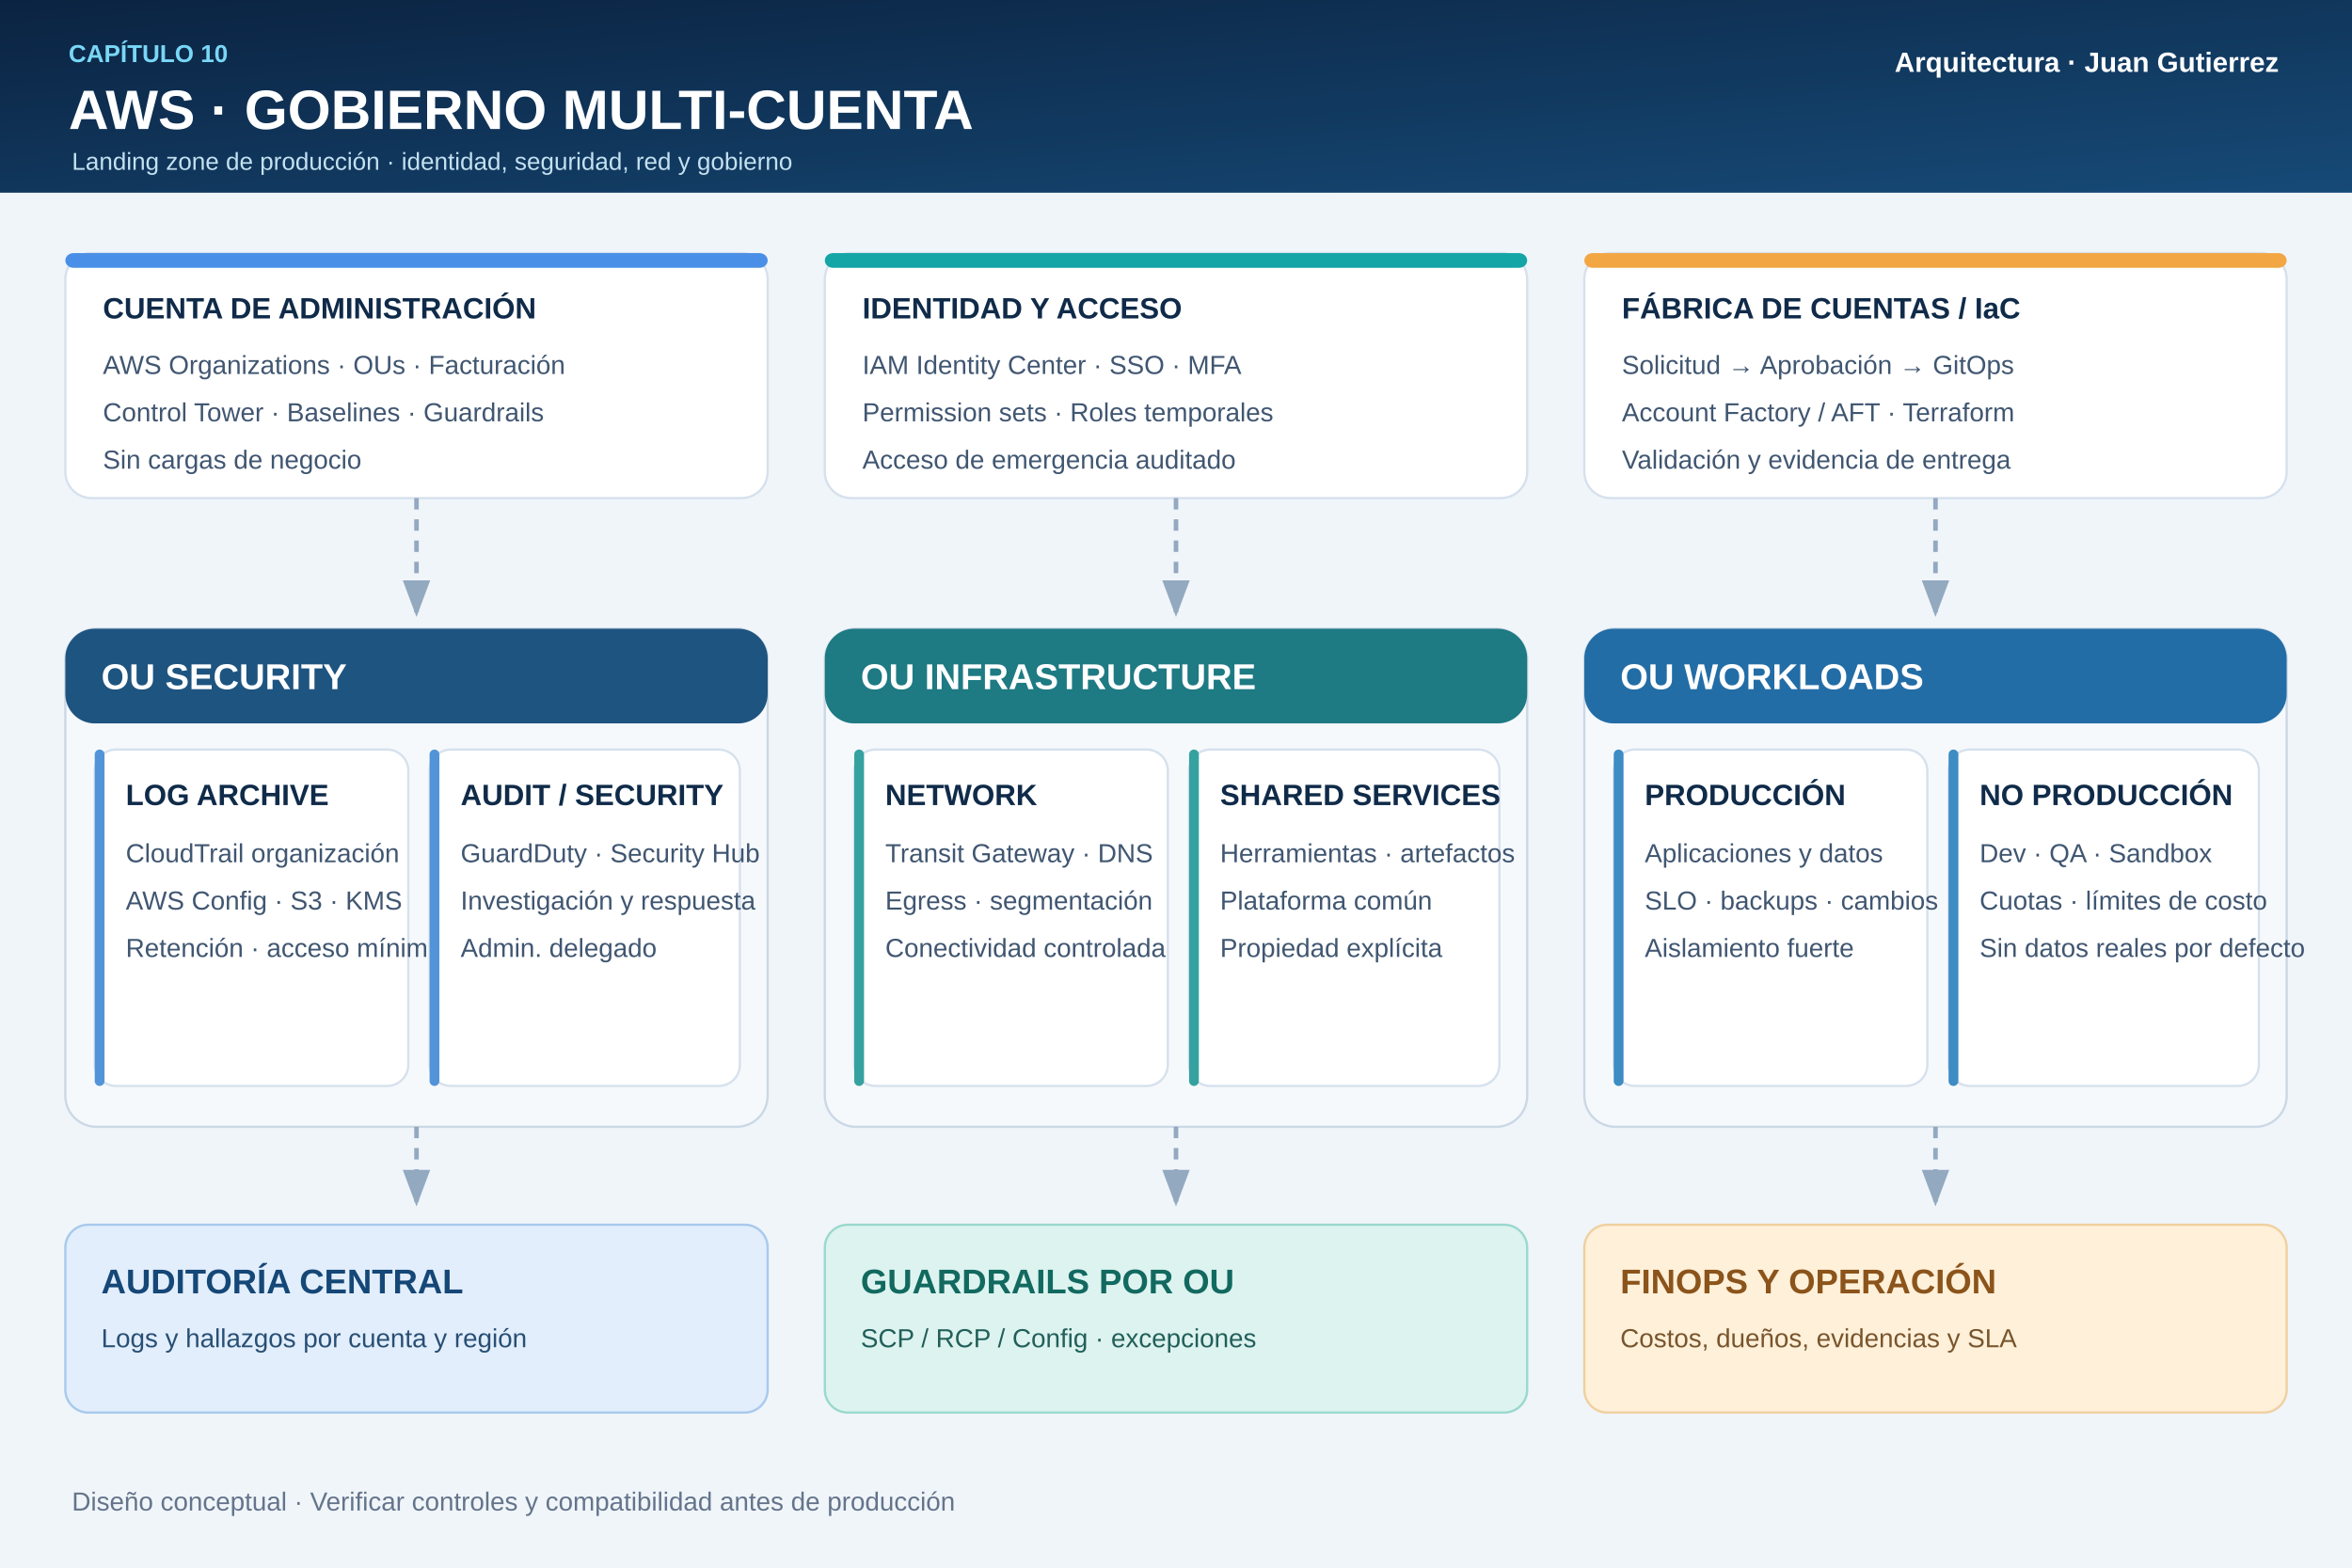
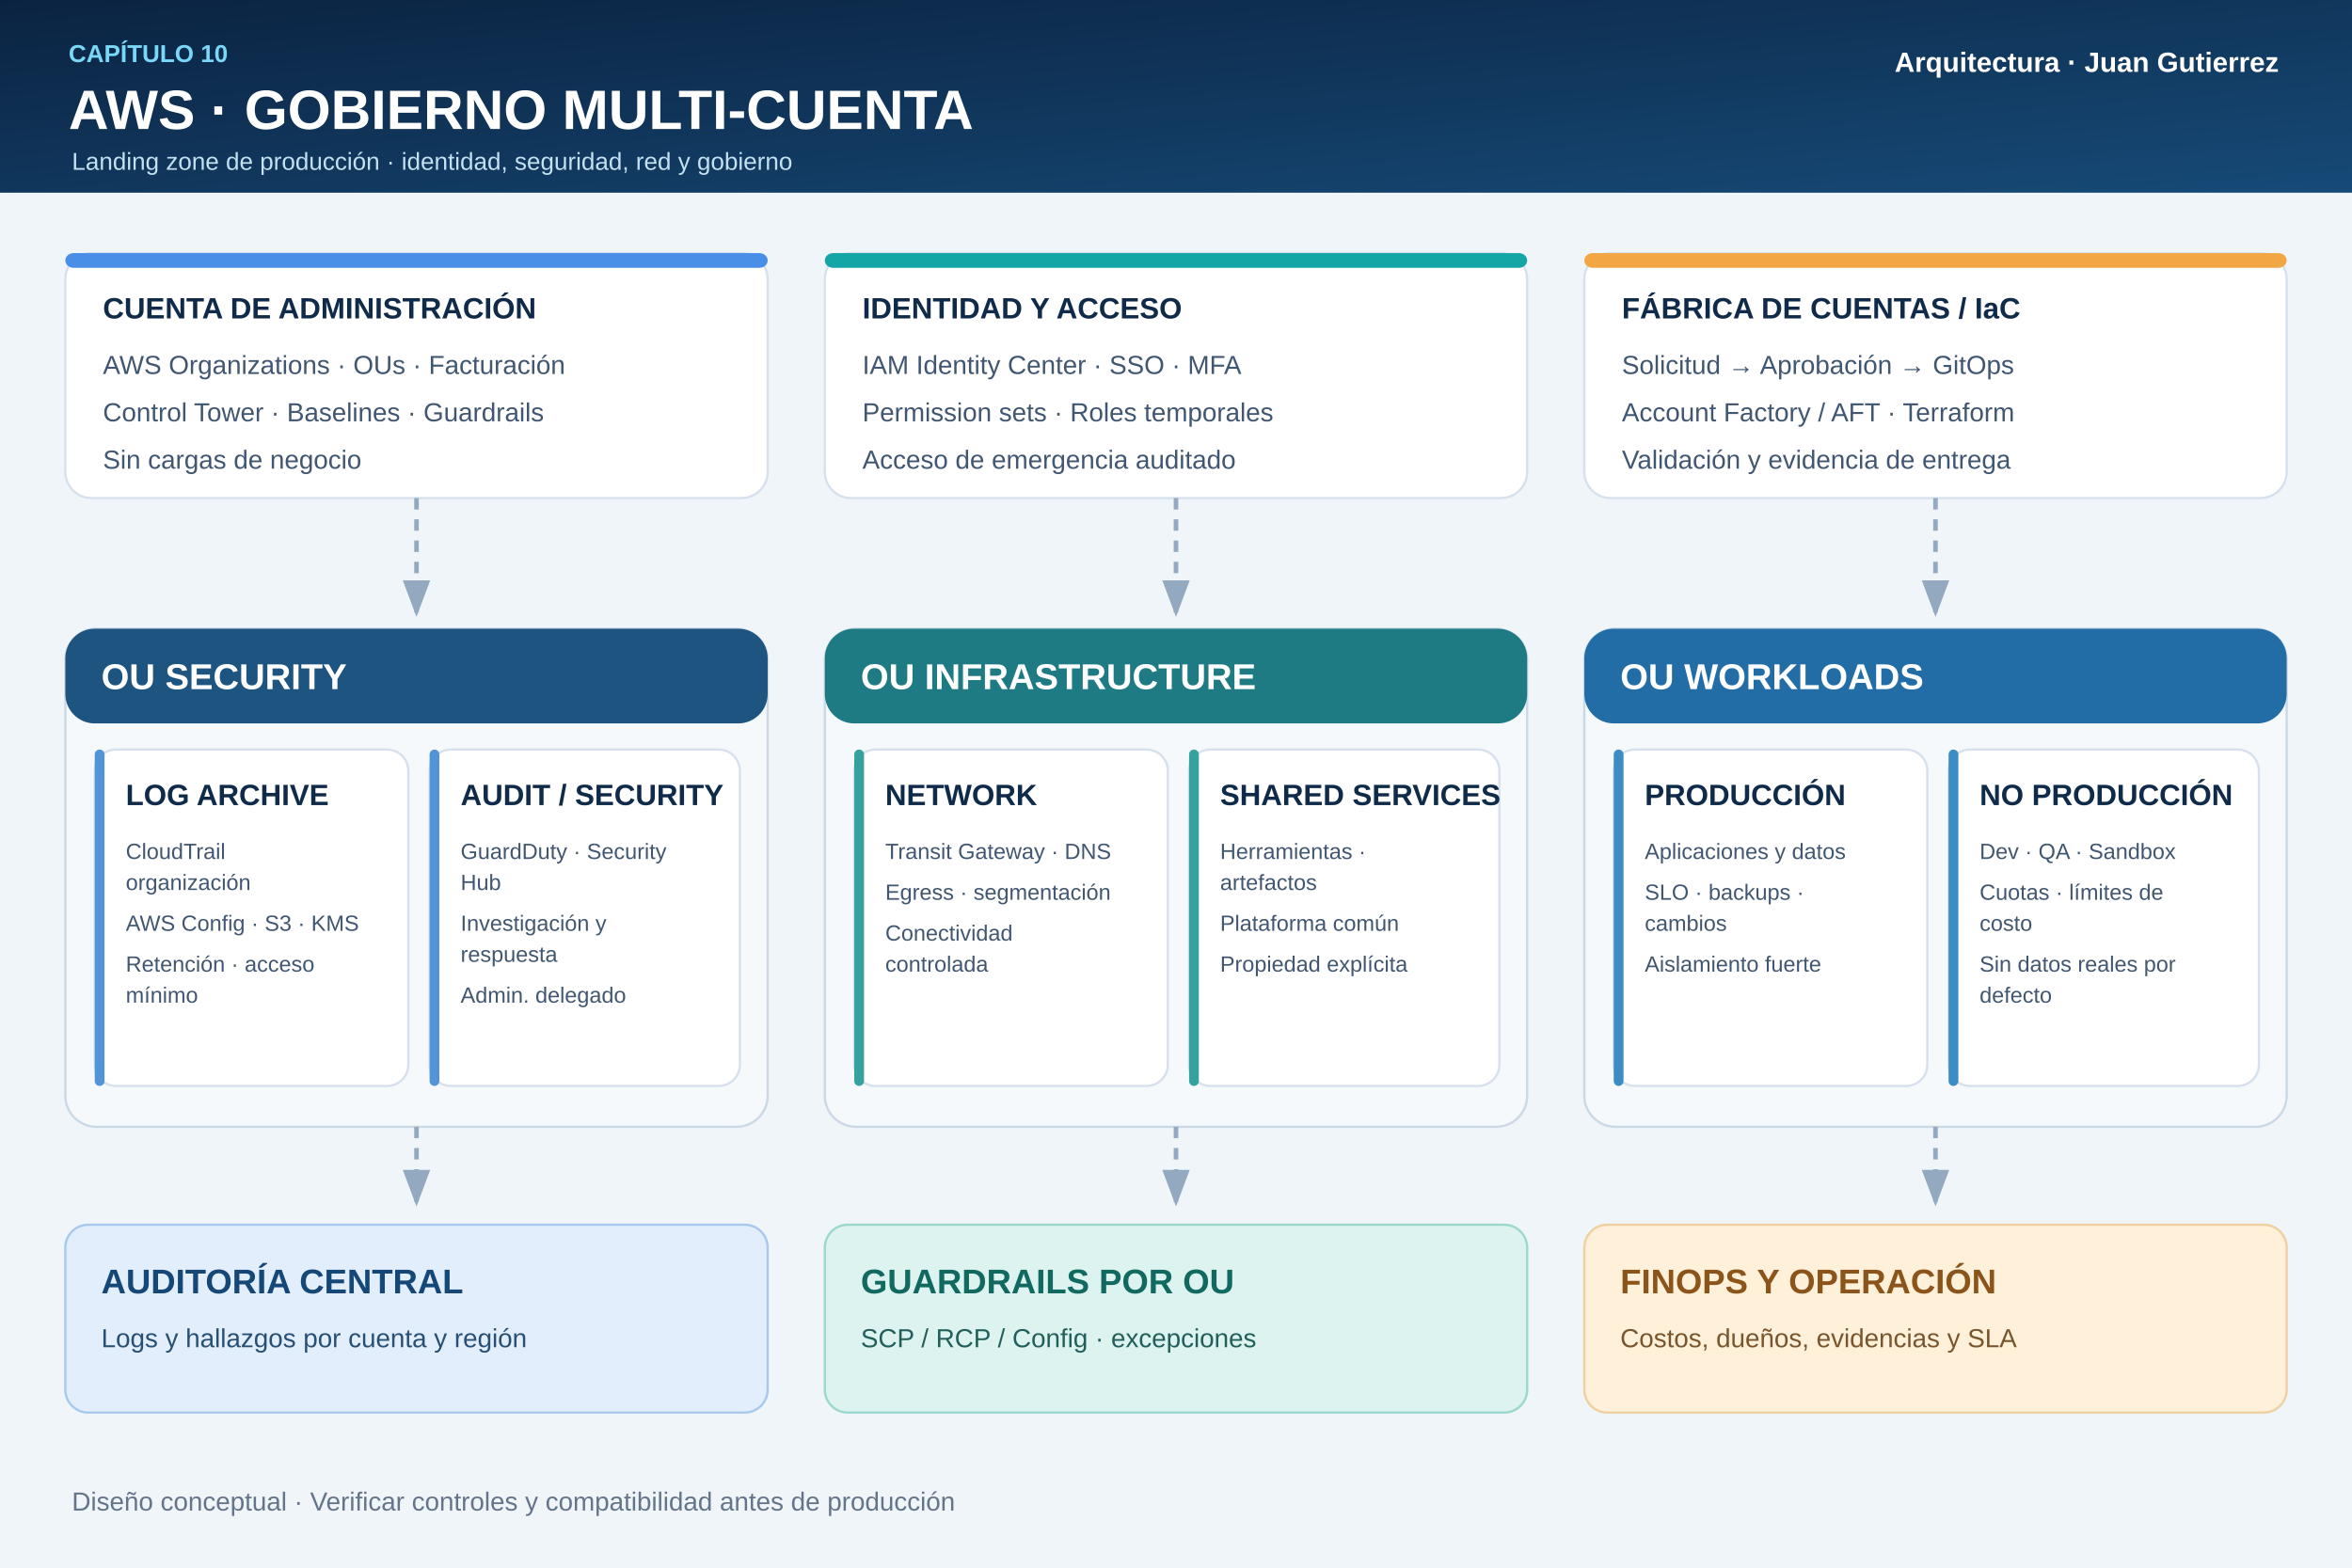
<svg xmlns="http://www.w3.org/2000/svg" viewBox="0 0 1440 960" width="1440" height="960" role="img" aria-labelledby="title desc">
  <defs>
    <linearGradient id="header" x1="0" x2="1" y1="0" y2="1">
      <stop offset="0%" stop-color="#0b2341" />
      <stop offset="100%" stop-color="#164a77" />
    </linearGradient>
    <marker id="arrow" markerWidth="10" markerHeight="10" refX="7" refY="3" orient="auto">
      <path d="M0 0 L0 6 L8 3 z" fill="#93a9c0" />
    </marker>
  </defs>
  <rect x="0" y="0" width="1440" height="960" rx="0" fill="#f0f5fa" stroke="#f0f5fa" stroke-width="1.4" />
  <rect x="0" y="0" width="1440" height="118" fill="url(#header)" />
  <text x="42" y="38" font-family="Arial, Helvetica, sans-serif" font-size="15" font-weight="700" fill="#79d7f7">CAPÍTULO 10</text>
  <text x="42" y="79" font-family="Arial, Helvetica, sans-serif" font-size="34" font-weight="750" fill="#ffffff">AWS · GOBIERNO MULTI-CUENTA</text>
  <text x="44" y="104" font-family="Arial, Helvetica, sans-serif" font-size="15" font-weight="400" fill="#c4e1f1">Landing zone de producción · identidad, seguridad, red y gobierno</text>
  <text x="1160" y="44" font-family="Arial, Helvetica, sans-serif" font-size="17" font-weight="600" fill="#ffffff">Arquitectura · Juan Gutierrez</text>
  <rect x="40" y="155" width="430" height="150" rx="16" fill="#ffffff" stroke="#d6e1ed" stroke-width="1.4" />
  <rect x="40" y="155" width="430" height="9" rx="5" fill="#4a8fe7" />
  <text x="63" y="195" font-family="Arial, Helvetica, sans-serif" font-size="18" font-weight="700" fill="#102b49">CUENTA DE ADMINISTRACIÓN</text>
  <text x="63" y="229" font-family="Arial, Helvetica, sans-serif" font-size="16" font-weight="450" fill="#405671">AWS Organizations · OUs · Facturación</text>
  <text x="63" y="258" font-family="Arial, Helvetica, sans-serif" font-size="16" font-weight="450" fill="#405671">Control Tower · Baselines · Guardrails</text>
  <text x="63" y="287" font-family="Arial, Helvetica, sans-serif" font-size="16" font-weight="450" fill="#405671">Sin cargas de negocio</text>
  <rect x="505" y="155" width="430" height="150" rx="16" fill="#ffffff" stroke="#d6e1ed" stroke-width="1.4" />
  <rect x="505" y="155" width="430" height="9" rx="5" fill="#14a5a6" />
  <text x="528" y="195" font-family="Arial, Helvetica, sans-serif" font-size="18" font-weight="700" fill="#102b49">IDENTIDAD Y ACCESO</text>
  <text x="528" y="229" font-family="Arial, Helvetica, sans-serif" font-size="16" font-weight="450" fill="#405671">IAM Identity Center · SSO · MFA</text>
  <text x="528" y="258" font-family="Arial, Helvetica, sans-serif" font-size="16" font-weight="450" fill="#405671">Permission sets · Roles temporales</text>
  <text x="528" y="287" font-family="Arial, Helvetica, sans-serif" font-size="16" font-weight="450" fill="#405671">Acceso de emergencia auditado</text>
  <rect x="970" y="155" width="430" height="150" rx="16" fill="#ffffff" stroke="#d6e1ed" stroke-width="1.4" />
  <rect x="970" y="155" width="430" height="9" rx="5" fill="#f2a744" />
  <text x="993" y="195" font-family="Arial, Helvetica, sans-serif" font-size="18" font-weight="700" fill="#102b49">FÁBRICA DE CUENTAS / IaC</text>
  <text x="993" y="229" font-family="Arial, Helvetica, sans-serif" font-size="16" font-weight="450" fill="#405671">Solicitud → Aprobación → GitOps</text>
  <text x="993" y="258" font-family="Arial, Helvetica, sans-serif" font-size="16" font-weight="450" fill="#405671">Account Factory / AFT · Terraform</text>
  <text x="993" y="287" font-family="Arial, Helvetica, sans-serif" font-size="16" font-weight="450" fill="#405671">Validación y evidencia de entrega</text>
  <path d="M255 305 L255 375" fill="none" stroke="#93a9c0" stroke-width="2.8" stroke-dasharray="7 6" marker-end="url(#arrow)" />
  <path d="M720 305 L720 375" fill="none" stroke="#93a9c0" stroke-width="2.8" stroke-dasharray="7 6" marker-end="url(#arrow)" />
  <path d="M1185 305 L1185 375" fill="none" stroke="#93a9c0" stroke-width="2.8" stroke-dasharray="7 6" marker-end="url(#arrow)" />
  <rect x="40" y="385" width="430" height="305" rx="19" fill="#f6f9fc" stroke="#cbd8e5" stroke-width="1.4" />
  <rect x="40" y="385" width="430" height="58" rx="18" fill="#1e5480" />
  <text x="62" y="422" font-family="Arial, Helvetica, sans-serif" font-size="22" font-weight="700" fill="#ffffff">OU SECURITY</text>
  <rect x="505" y="385" width="430" height="305" rx="19" fill="#f6f9fc" stroke="#cbd8e5" stroke-width="1.4" />
  <rect x="505" y="385" width="430" height="58" rx="18" fill="#1e7a83" />
  <text x="527" y="422" font-family="Arial, Helvetica, sans-serif" font-size="22" font-weight="700" fill="#ffffff">OU INFRASTRUCTURE</text>
  <rect x="970" y="385" width="430" height="305" rx="19" fill="#f6f9fc" stroke="#cbd8e5" stroke-width="1.4" />
  <rect x="970" y="385" width="430" height="58" rx="18" fill="#236da6" />
  <text x="992" y="422" font-family="Arial, Helvetica, sans-serif" font-size="22" font-weight="700" fill="#ffffff">OU WORKLOADS</text>
  <rect x="58" y="459" width="192" height="206" rx="13" fill="#ffffff" stroke="#d6e1ed" stroke-width="1.4" />
  <rect x="58" y="459" width="6" height="206" rx="3" fill="#5294d7" />
  <text x="77" y="493" font-family="Arial, Helvetica, sans-serif" font-size="18" font-weight="700" fill="#102b49">LOG ARCHIVE</text>
-   <text x="77" y="528" font-family="Arial, Helvetica, sans-serif" font-size="16" font-weight="450" fill="#405671">CloudTrail organización</text>
-   <text x="77" y="557" font-family="Arial, Helvetica, sans-serif" font-size="16" font-weight="450" fill="#405671">AWS Config · S3 · KMS</text>
-   <text x="77" y="586" font-family="Arial, Helvetica, sans-serif" font-size="16" font-weight="450" fill="#405671">Retención · acceso mínimo</text>
  <rect x="263" y="459" width="190" height="206" rx="13" fill="#ffffff" stroke="#d6e1ed" stroke-width="1.4" />
  <rect x="263" y="459" width="6" height="206" rx="3" fill="#5294d7" />
  <text x="282" y="493" font-family="Arial, Helvetica, sans-serif" font-size="18" font-weight="700" fill="#102b49">AUDIT / SECURITY</text>
-   <text x="282" y="528" font-family="Arial, Helvetica, sans-serif" font-size="16" font-weight="450" fill="#405671">GuardDuty · Security Hub</text>
-   <text x="282" y="557" font-family="Arial, Helvetica, sans-serif" font-size="16" font-weight="450" fill="#405671">Investigación y respuesta</text>
-   <text x="282" y="586" font-family="Arial, Helvetica, sans-serif" font-size="16" font-weight="450" fill="#405671">Admin. delegado</text>
  <rect x="523" y="459" width="192" height="206" rx="13" fill="#ffffff" stroke="#d6e1ed" stroke-width="1.4" />
  <rect x="523" y="459" width="6" height="206" rx="3" fill="#35a2a0" />
  <text x="542" y="493" font-family="Arial, Helvetica, sans-serif" font-size="18" font-weight="700" fill="#102b49">NETWORK</text>
-   <text x="542" y="528" font-family="Arial, Helvetica, sans-serif" font-size="16" font-weight="450" fill="#405671">Transit Gateway · DNS</text>
-   <text x="542" y="557" font-family="Arial, Helvetica, sans-serif" font-size="16" font-weight="450" fill="#405671">Egress · segmentación</text>
-   <text x="542" y="586" font-family="Arial, Helvetica, sans-serif" font-size="16" font-weight="450" fill="#405671">Conectividad controlada</text>
  <rect x="728" y="459" width="190" height="206" rx="13" fill="#ffffff" stroke="#d6e1ed" stroke-width="1.4" />
  <rect x="728" y="459" width="6" height="206" rx="3" fill="#35a2a0" />
  <text x="747" y="493" font-family="Arial, Helvetica, sans-serif" font-size="18" font-weight="700" fill="#102b49">SHARED SERVICES</text>
-   <text x="747" y="528" font-family="Arial, Helvetica, sans-serif" font-size="16" font-weight="450" fill="#405671">Herramientas · artefactos</text>
-   <text x="747" y="557" font-family="Arial, Helvetica, sans-serif" font-size="16" font-weight="450" fill="#405671">Plataforma común</text>
-   <text x="747" y="586" font-family="Arial, Helvetica, sans-serif" font-size="16" font-weight="450" fill="#405671">Propiedad explícita</text>
  <rect x="988" y="459" width="192" height="206" rx="13" fill="#ffffff" stroke="#d6e1ed" stroke-width="1.4" />
  <rect x="988" y="459" width="6" height="206" rx="3" fill="#3d8cc4" />
  <text x="1007" y="493" font-family="Arial, Helvetica, sans-serif" font-size="18" font-weight="700" fill="#102b49">PRODUCCIÓN</text>
-   <text x="1007" y="528" font-family="Arial, Helvetica, sans-serif" font-size="16" font-weight="450" fill="#405671">Aplicaciones y datos</text>
-   <text x="1007" y="557" font-family="Arial, Helvetica, sans-serif" font-size="16" font-weight="450" fill="#405671">SLO · backups · cambios</text>
-   <text x="1007" y="586" font-family="Arial, Helvetica, sans-serif" font-size="16" font-weight="450" fill="#405671">Aislamiento fuerte</text>
  <rect x="1193" y="459" width="190" height="206" rx="13" fill="#ffffff" stroke="#d6e1ed" stroke-width="1.4" />
  <rect x="1193" y="459" width="6" height="206" rx="3" fill="#3d8cc4" />
  <text x="1212" y="493" font-family="Arial, Helvetica, sans-serif" font-size="18" font-weight="700" fill="#102b49">NO PRODUCCIÓN</text>
-   <text x="1212" y="528" font-family="Arial, Helvetica, sans-serif" font-size="16" font-weight="450" fill="#405671">Dev · QA · Sandbox</text>
-   <text x="1212" y="557" font-family="Arial, Helvetica, sans-serif" font-size="16" font-weight="450" fill="#405671">Cuotas · límites de costo</text>
-   <text x="1212" y="586" font-family="Arial, Helvetica, sans-serif" font-size="16" font-weight="450" fill="#405671">Sin datos reales por defecto</text>
  <path d="M255 690 L255 736" fill="none" stroke="#93a9c0" stroke-width="2.8" stroke-dasharray="7 6" marker-end="url(#arrow)" />
  <path d="M720 690 L720 736" fill="none" stroke="#93a9c0" stroke-width="2.8" stroke-dasharray="7 6" marker-end="url(#arrow)" />
  <path d="M1185 690 L1185 736" fill="none" stroke="#93a9c0" stroke-width="2.8" stroke-dasharray="7 6" marker-end="url(#arrow)" />
  <rect x="40" y="750" width="430" height="115" rx="14" fill="#e2eefc" stroke="#a8c9ec" stroke-width="1.4" />
  <text x="62" y="792" font-family="Arial, Helvetica, sans-serif" font-size="21" font-weight="700" fill="#154777">AUDITORÍA CENTRAL</text>
  <text x="62" y="825" font-family="Arial, Helvetica, sans-serif" font-size="16" font-weight="450" fill="#284f74">Logs y hallazgos por cuenta y región</text>
  <rect x="505" y="750" width="430" height="115" rx="14" fill="#ddf3ef" stroke="#9bd8ce" stroke-width="1.4" />
  <text x="527" y="792" font-family="Arial, Helvetica, sans-serif" font-size="21" font-weight="700" fill="#126960">GUARDRAILS POR OU</text>
  <text x="527" y="825" font-family="Arial, Helvetica, sans-serif" font-size="16" font-weight="450" fill="#225f5a">SCP / RCP / Config · excepciones</text>
  <rect x="970" y="750" width="430" height="115" rx="14" fill="#fff0d9" stroke="#efd0a0" stroke-width="1.4" />
  <text x="992" y="792" font-family="Arial, Helvetica, sans-serif" font-size="21" font-weight="700" fill="#8b541b">FINOPS Y OPERACIÓN</text>
  <text x="992" y="825" font-family="Arial, Helvetica, sans-serif" font-size="16" font-weight="450" fill="#78552d">Costos, dueños, evidencias y SLA</text>
  <text x="44" y="925" font-family="Arial, Helvetica, sans-serif" font-size="16" font-weight="400" fill="#64748b">Diseño conceptual · Verificar controles y compatibilidad antes de producción</text>
+   <text x="77" y="526" font-family="Arial, Helvetica, sans-serif" font-size="13.5" font-weight="450" fill="#405671">CloudTrail</text>
+   <text x="77" y="545" font-family="Arial, Helvetica, sans-serif" font-size="13.5" font-weight="450" fill="#405671">organización</text>
+   <text x="77" y="570" font-family="Arial, Helvetica, sans-serif" font-size="13.5" font-weight="450" fill="#405671">AWS Config · S3 · KMS</text>
+   <text x="77" y="595" font-family="Arial, Helvetica, sans-serif" font-size="13.5" font-weight="450" fill="#405671">Retención · acceso</text>
+   <text x="77" y="614" font-family="Arial, Helvetica, sans-serif" font-size="13.5" font-weight="450" fill="#405671">mínimo</text>
+   <text x="282" y="526" font-family="Arial, Helvetica, sans-serif" font-size="13.5" font-weight="450" fill="#405671">GuardDuty · Security</text>
+   <text x="282" y="545" font-family="Arial, Helvetica, sans-serif" font-size="13.5" font-weight="450" fill="#405671">Hub</text>
+   <text x="282" y="570" font-family="Arial, Helvetica, sans-serif" font-size="13.5" font-weight="450" fill="#405671">Investigación y</text>
+   <text x="282" y="589" font-family="Arial, Helvetica, sans-serif" font-size="13.5" font-weight="450" fill="#405671">respuesta</text>
+   <text x="282" y="614" font-family="Arial, Helvetica, sans-serif" font-size="13.5" font-weight="450" fill="#405671">Admin. delegado</text>
+   <text x="542" y="526" font-family="Arial, Helvetica, sans-serif" font-size="13.5" font-weight="450" fill="#405671">Transit Gateway · DNS</text>
+   <text x="542" y="551" font-family="Arial, Helvetica, sans-serif" font-size="13.5" font-weight="450" fill="#405671">Egress · segmentación</text>
+   <text x="542" y="576" font-family="Arial, Helvetica, sans-serif" font-size="13.5" font-weight="450" fill="#405671">Conectividad</text>
+   <text x="542" y="595" font-family="Arial, Helvetica, sans-serif" font-size="13.5" font-weight="450" fill="#405671">controlada</text>
+   <text x="747" y="526" font-family="Arial, Helvetica, sans-serif" font-size="13.5" font-weight="450" fill="#405671">Herramientas ·</text>
+   <text x="747" y="545" font-family="Arial, Helvetica, sans-serif" font-size="13.5" font-weight="450" fill="#405671">artefactos</text>
+   <text x="747" y="570" font-family="Arial, Helvetica, sans-serif" font-size="13.5" font-weight="450" fill="#405671">Plataforma común</text>
+   <text x="747" y="595" font-family="Arial, Helvetica, sans-serif" font-size="13.5" font-weight="450" fill="#405671">Propiedad explícita</text>
+   <text x="1007" y="526" font-family="Arial, Helvetica, sans-serif" font-size="13.5" font-weight="450" fill="#405671">Aplicaciones y datos</text>
+   <text x="1007" y="551" font-family="Arial, Helvetica, sans-serif" font-size="13.5" font-weight="450" fill="#405671">SLO · backups ·</text>
+   <text x="1007" y="570" font-family="Arial, Helvetica, sans-serif" font-size="13.5" font-weight="450" fill="#405671">cambios</text>
+   <text x="1007" y="595" font-family="Arial, Helvetica, sans-serif" font-size="13.5" font-weight="450" fill="#405671">Aislamiento fuerte</text>
+   <text x="1212" y="526" font-family="Arial, Helvetica, sans-serif" font-size="13.5" font-weight="450" fill="#405671">Dev · QA · Sandbox</text>
+   <text x="1212" y="551" font-family="Arial, Helvetica, sans-serif" font-size="13.5" font-weight="450" fill="#405671">Cuotas · límites de</text>
+   <text x="1212" y="570" font-family="Arial, Helvetica, sans-serif" font-size="13.5" font-weight="450" fill="#405671">costo</text>
+   <text x="1212" y="595" font-family="Arial, Helvetica, sans-serif" font-size="13.5" font-weight="450" fill="#405671">Sin datos reales por</text>
+   <text x="1212" y="614" font-family="Arial, Helvetica, sans-serif" font-size="13.5" font-weight="450" fill="#405671">defecto</text>
</svg>
